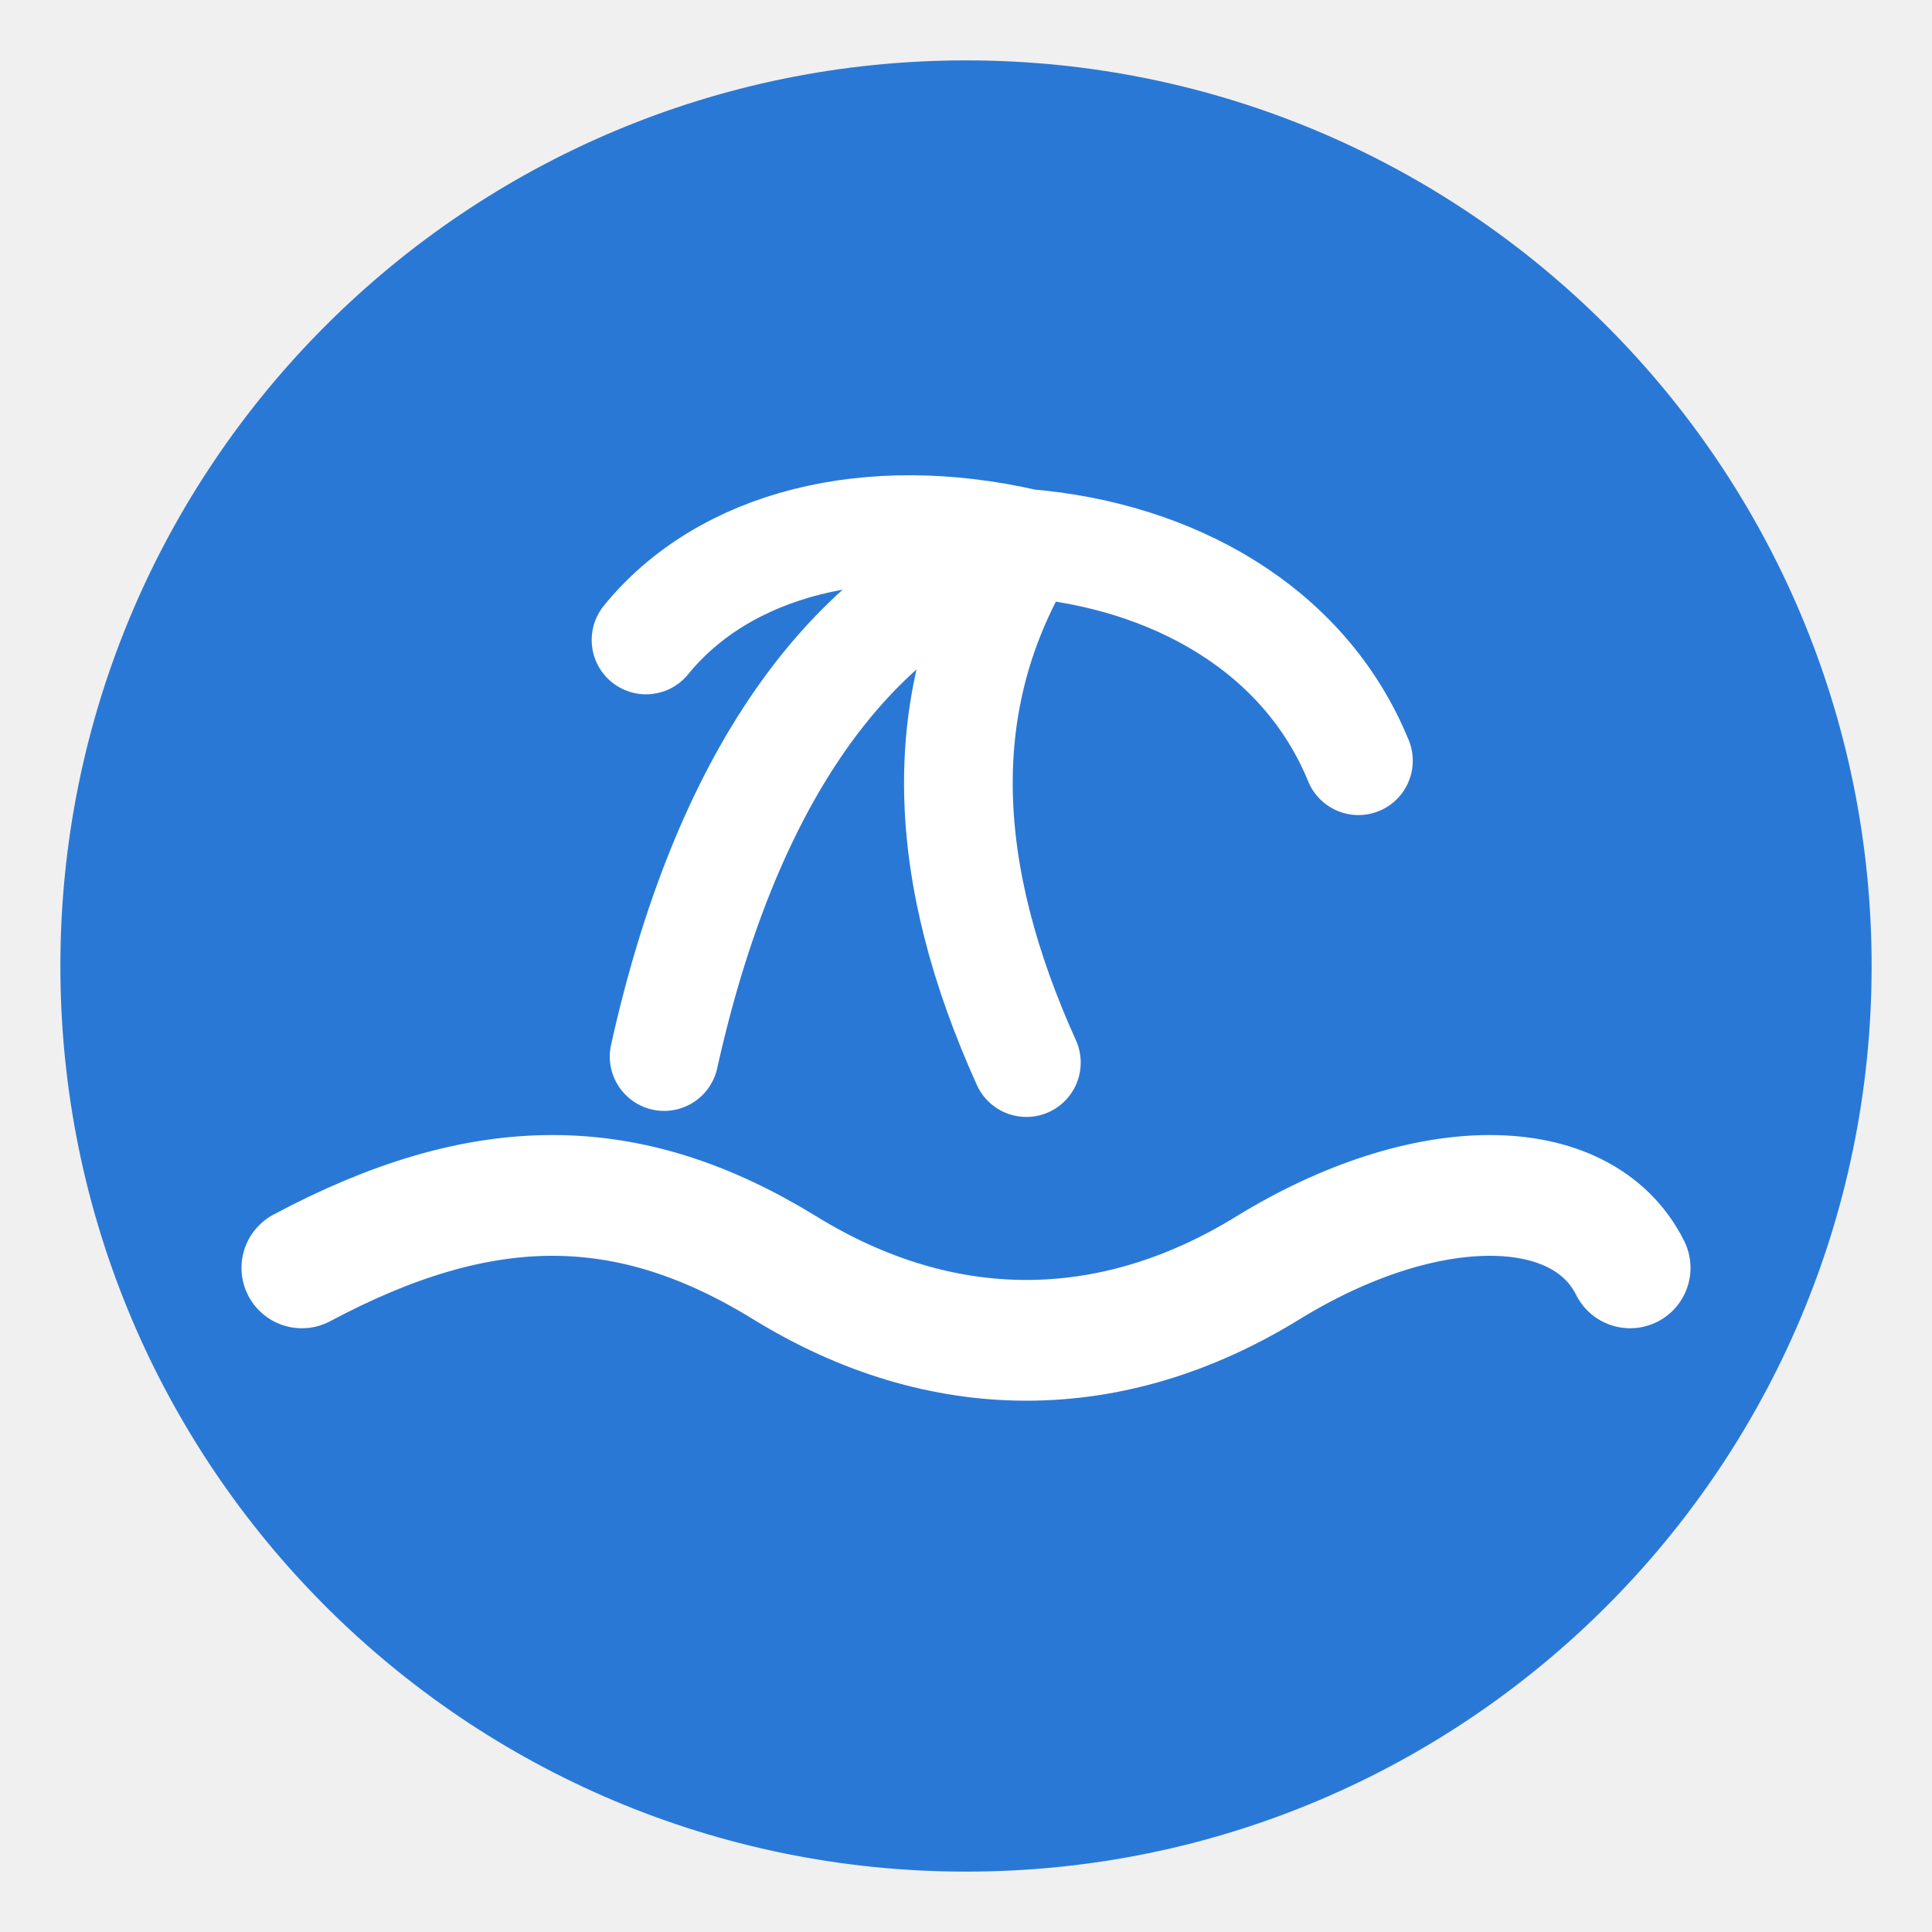
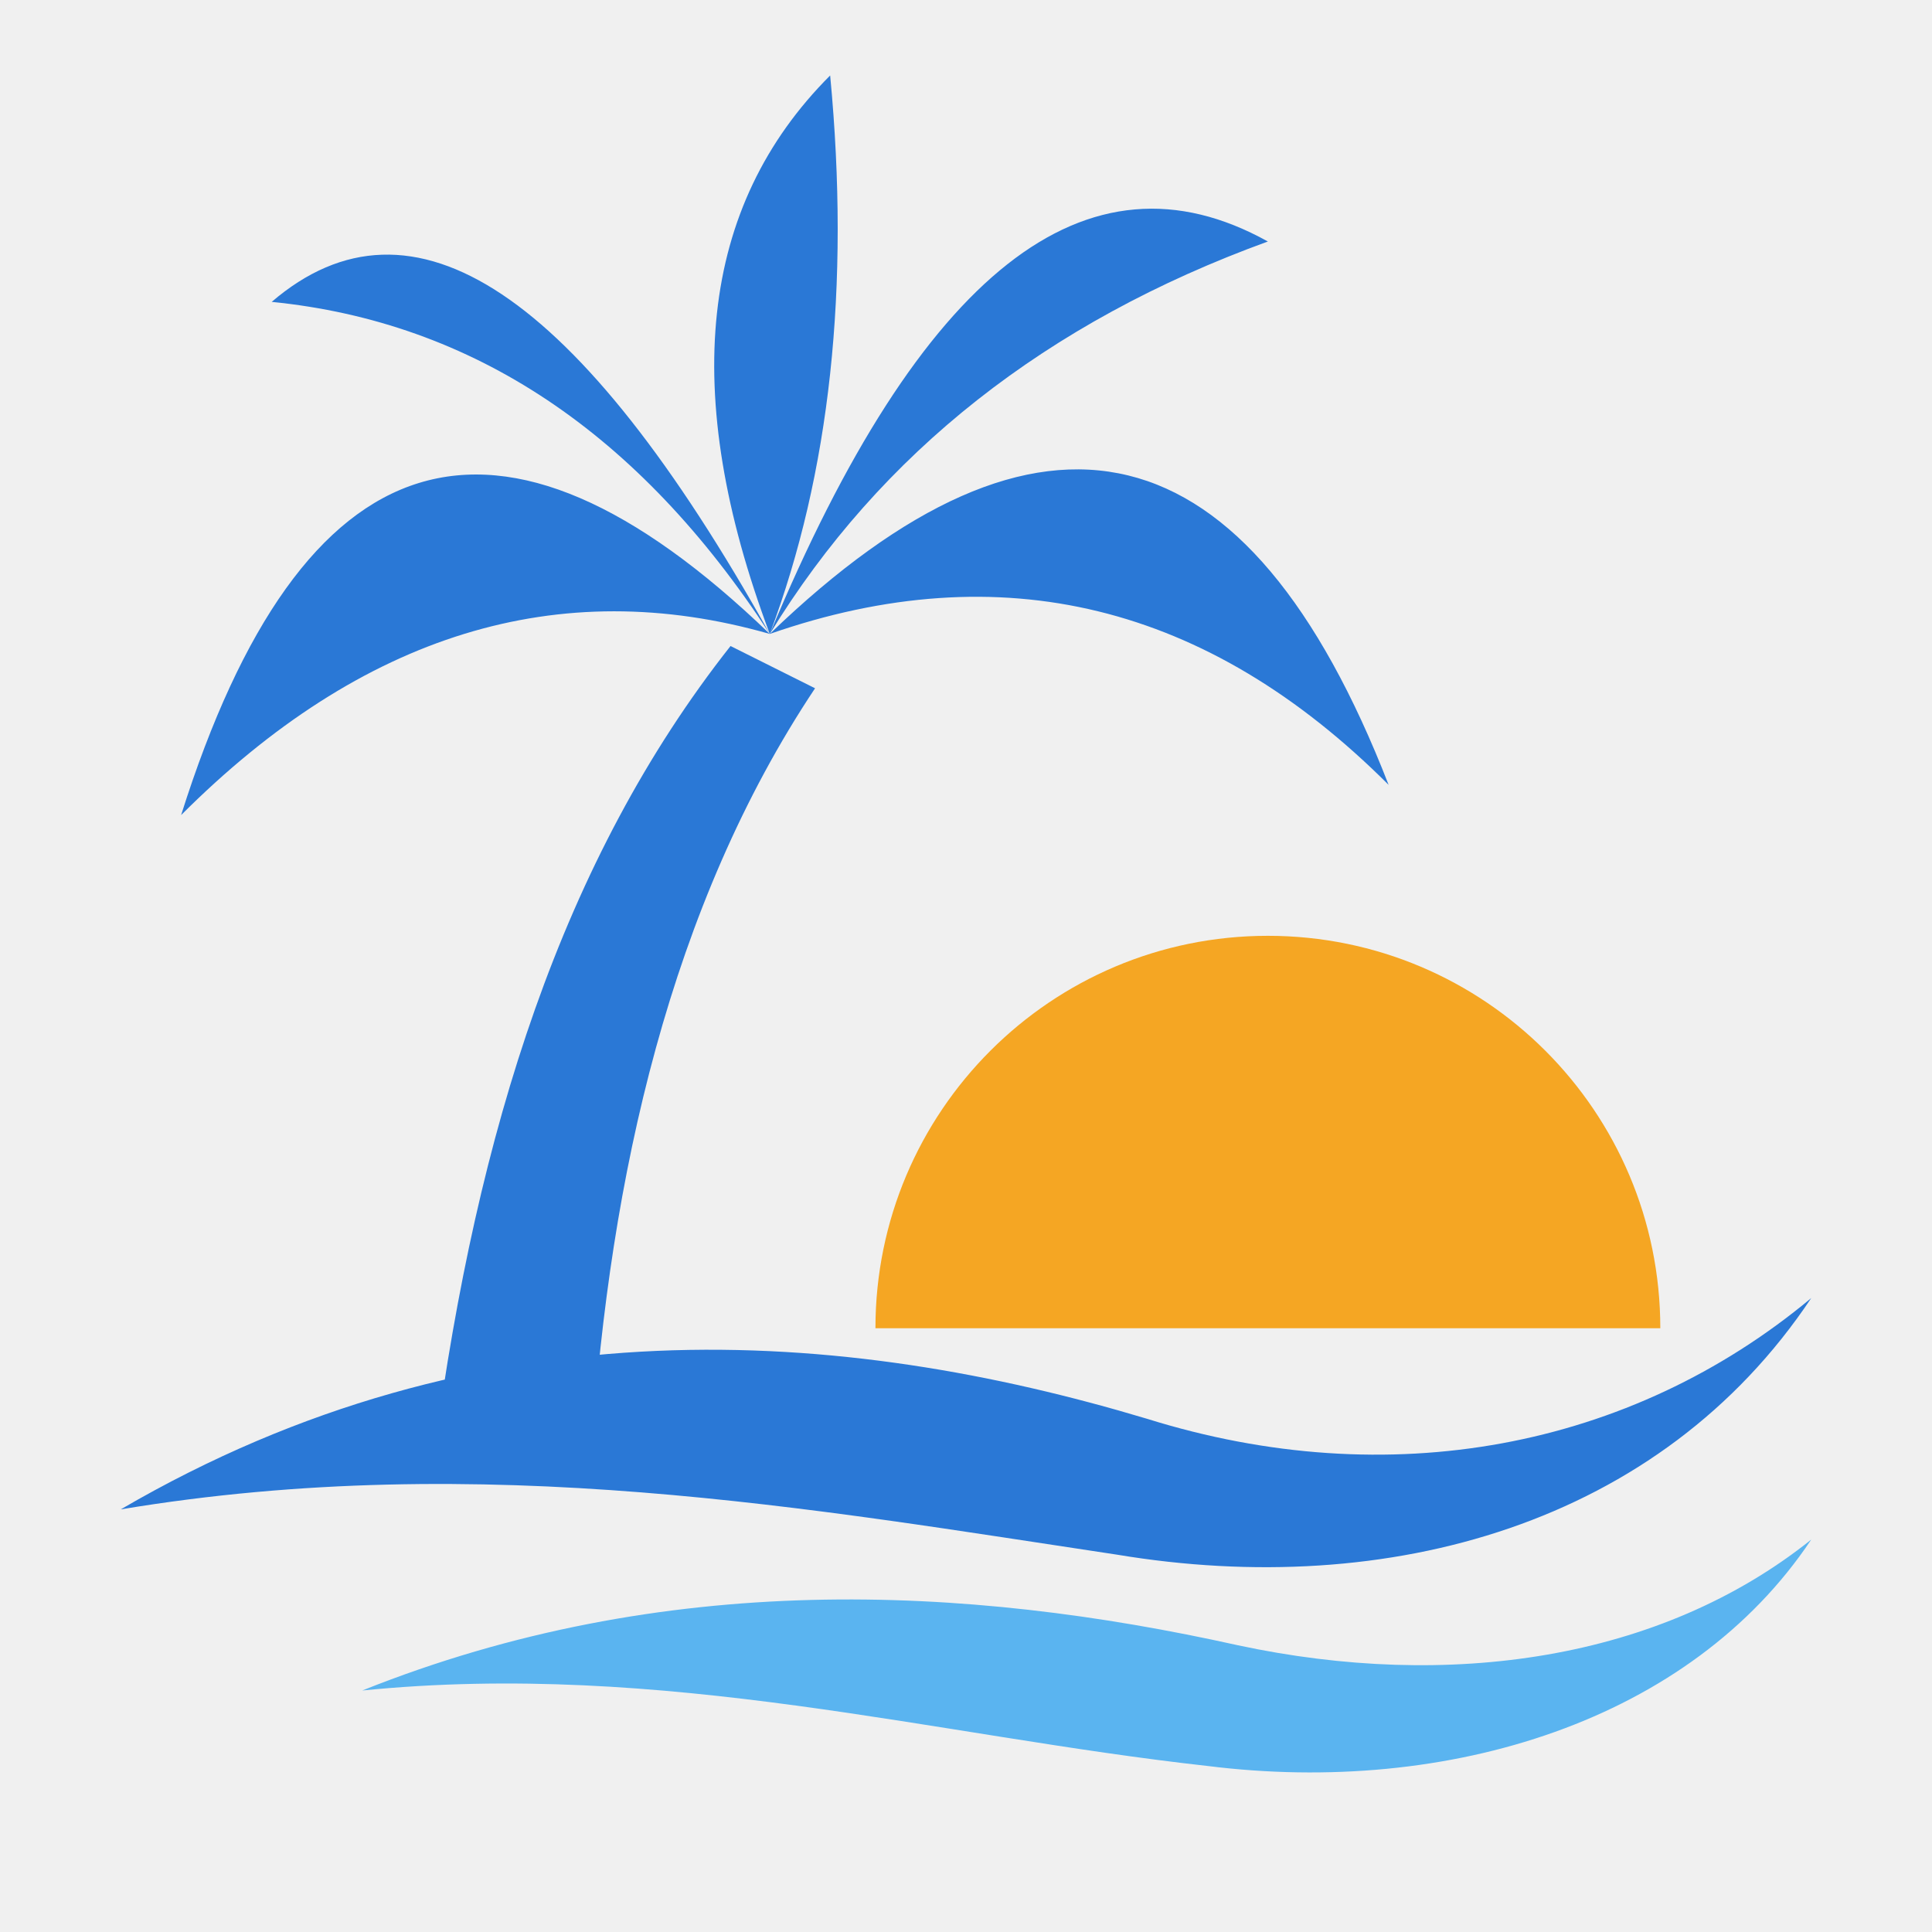
- <svg xmlns="http://www.w3.org/2000/svg" viewBox="0 0 32 32">
-   <circle cx="16" cy="16" r="15" fill="#2a78d6" />
-   <path d="M5 21c3-1.6 5.4-1.6 8 0s5.4 1.6 8 0 5.2-1.6 6 0" fill="none" stroke="#fff" stroke-width="2" stroke-linecap="round" />
-   <path d="M11 17.5c1-4.5 3-7.5 6-8.5M17 9c-1.6 2.6-1.4 5.5 0 8.6M17 9c2.4.2 4.6 1.4 5.5 3.6M17 9c-2.6-.6-5 0-6.3 1.6" fill="none" stroke="#fff" stroke-width="1.8" stroke-linecap="round" />
+ <svg xmlns="http://www.w3.org/2000/svg" viewBox="0 0 64 64">
+   <defs>
+     <clipPath id="sky">
+       <rect width="64" height="44" />
+     </clipPath>
+   </defs>
+   <circle cx="42" cy="44" r="13" fill="#f5a623" clip-path="url(#sky)" />
+   <path fill="#2a78d6" d="M14.4 48C15.8 37.5 18.6 28.5 24.2 21.4L27 22.8C22.2 30 20.2 39 19.6 48ZM25.5 21Q12 8 6 27Q15 18 25.5 21ZM25.5 21Q39 8 46 26Q37 17 25.5 21ZM25.5 21Q16 4 9 10Q19 11 25.5 21ZM25.5 21Q33 3 42 8Q31 12 25.5 21ZM25.5 21Q21 9 27.5 2.5Q28.5 13 25.5 21ZM4 50C16 43 28 44 38 47C46 49.5 54 48 60 43C55 50.5 46 53 37 51.5C27 50 16 48 4 50Z" />
+   <path fill="#5ab4f0" d="M12 56C22 52 32 52.5 41 54.5C48 56 55 55 60 51C56 57 48 59.5 40 58.5C31 57.5 22 55 12 56Z" />
</svg>
